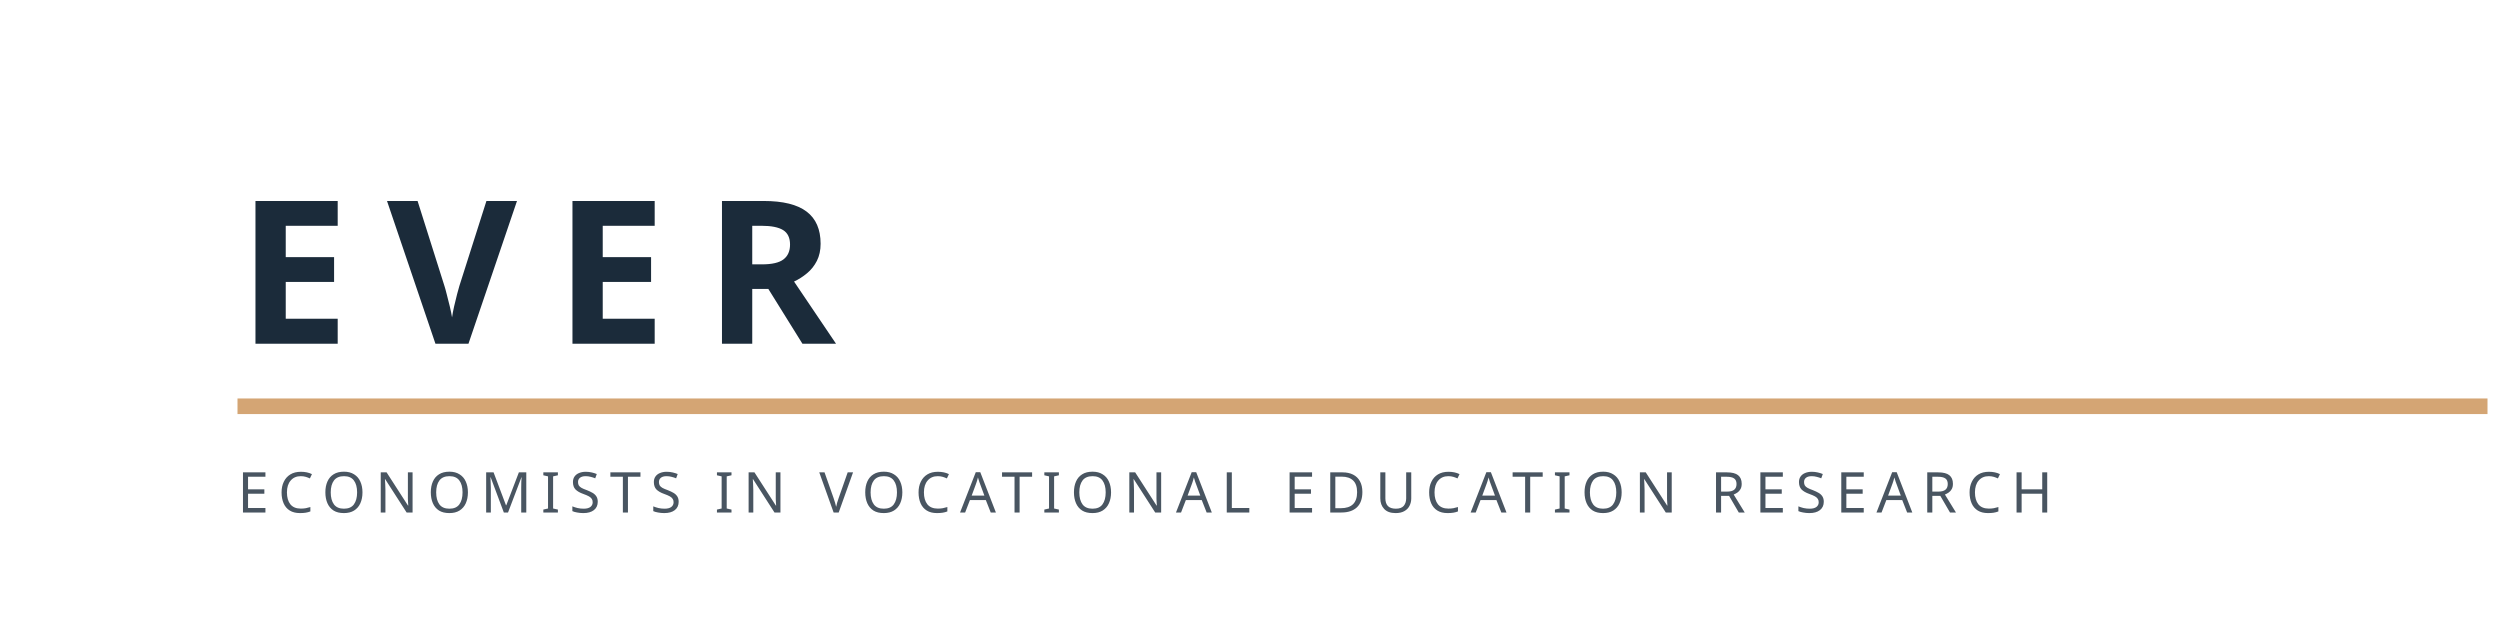
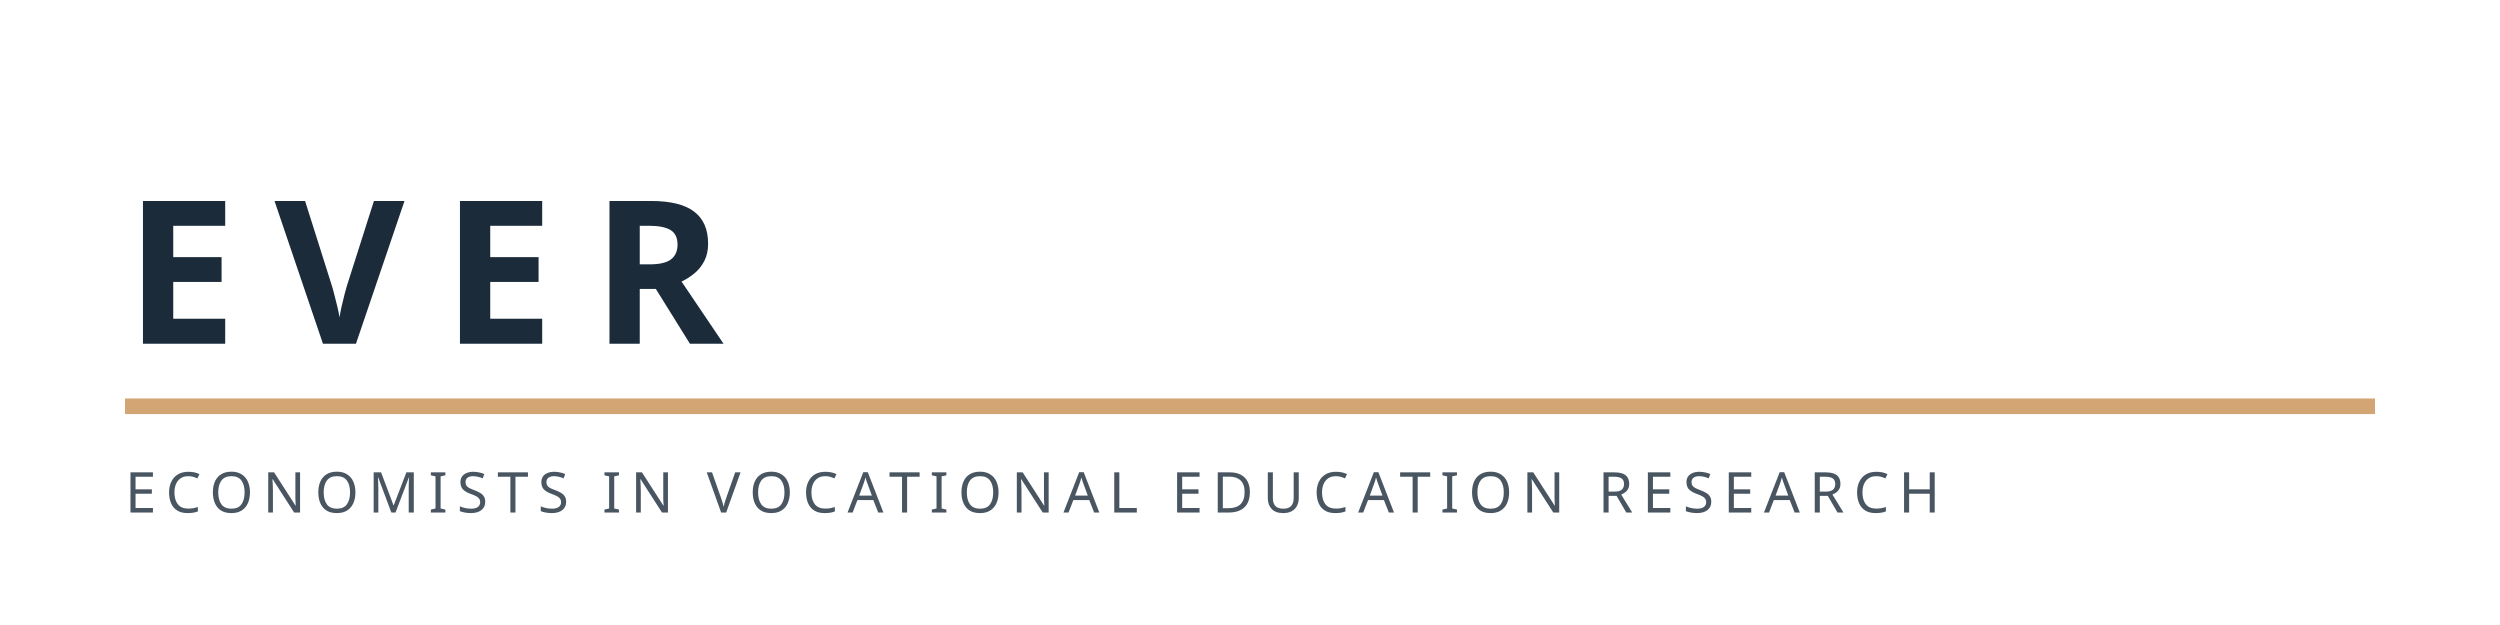
- <svg xmlns="http://www.w3.org/2000/svg" viewBox="-18 0 400 100">
+ <svg xmlns="http://www.w3.org/2000/svg" viewBox="0 0 400 100">
  <text x="20" y="55" font-family="'Sora', sans-serif" font-weight="600" font-size="32" fill="#1B2B3A" letter-spacing="6">EVER</text>
  <path d="M20 65 Q 150 65, 380 65" stroke="#D4A574" stroke-width="2.5" fill="none" />
  <text x="20" y="82" font-family="'DM Sans', sans-serif" font-weight="400" font-size="9" fill="#1B2B3A" opacity="0.8" letter-spacing="1.5">ECONOMISTS IN VOCATIONAL EDUCATION RESEARCH</text>
</svg>
